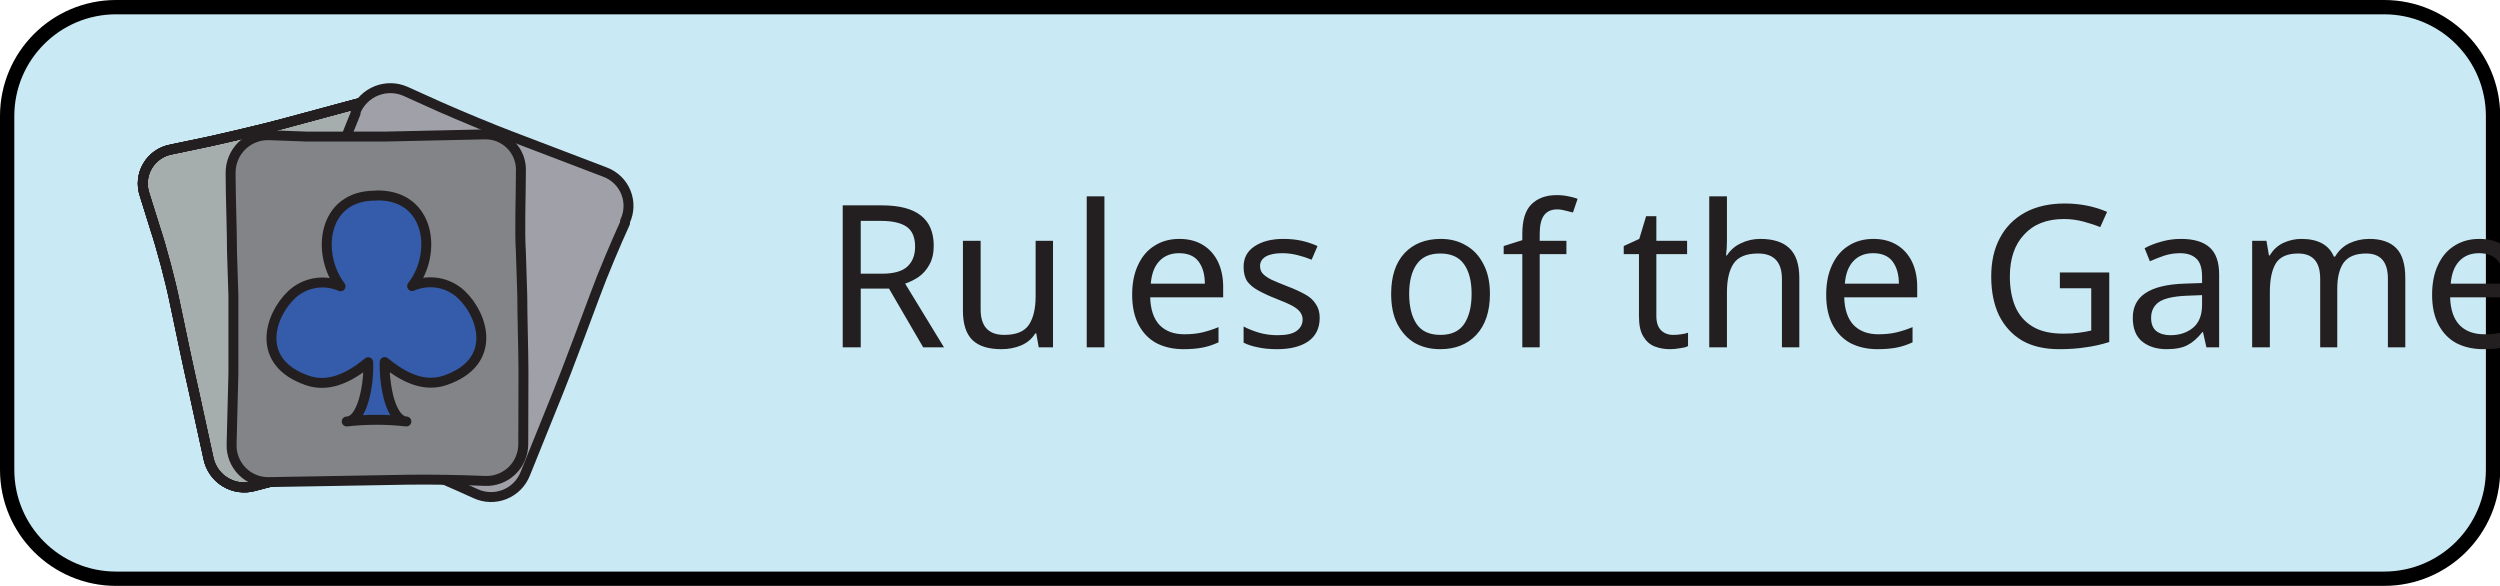
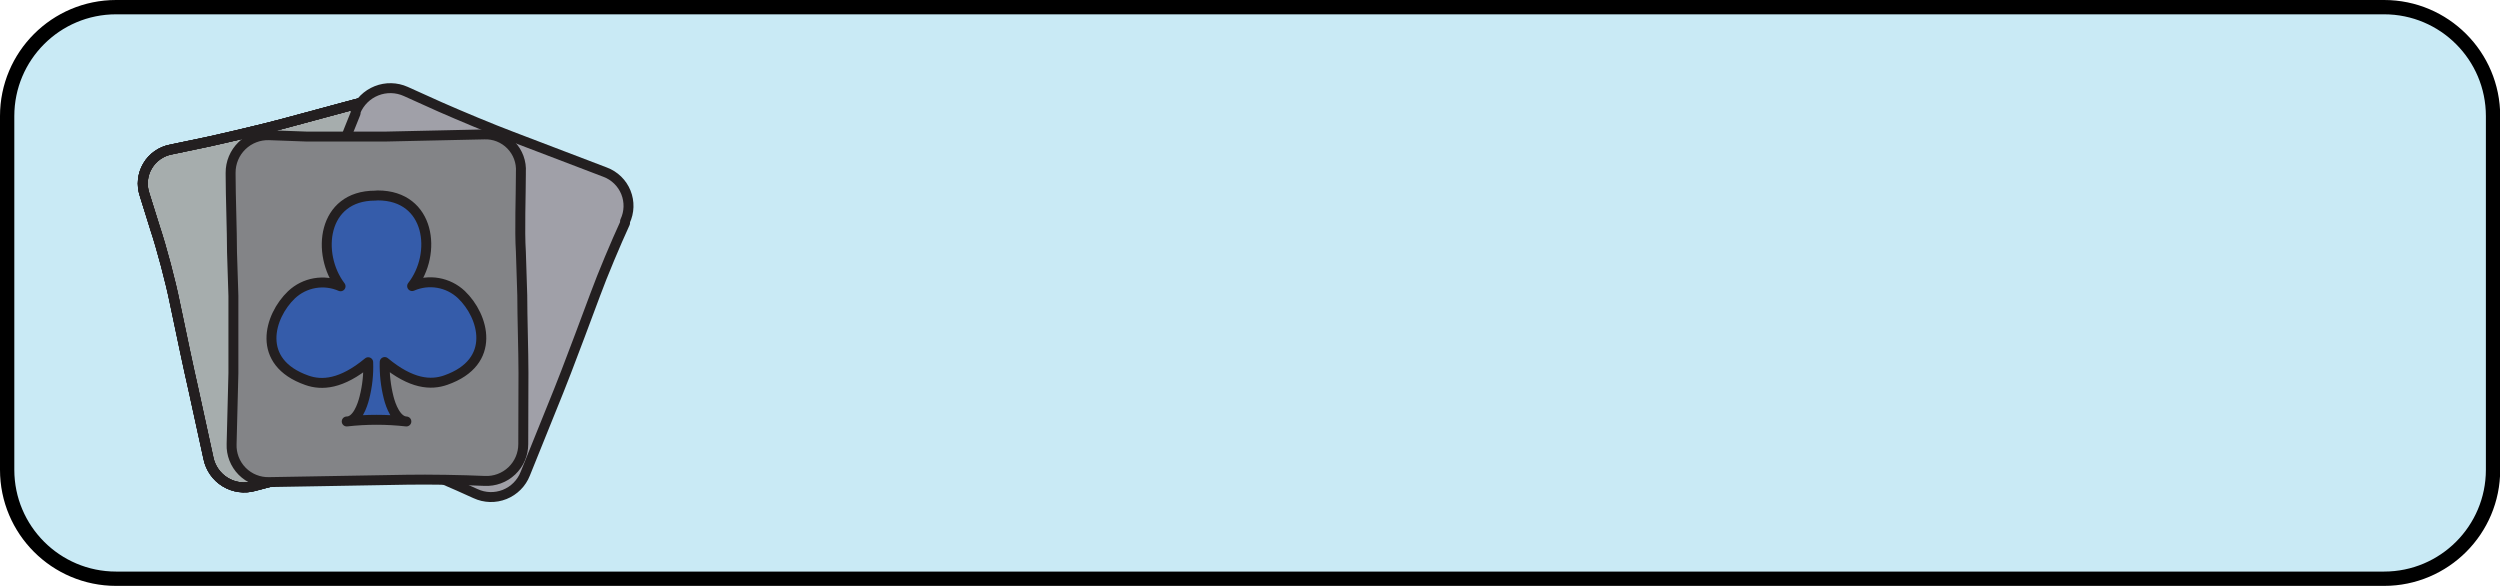
<svg xmlns="http://www.w3.org/2000/svg" viewBox="0 0 125.75 29.46">
  <defs>
-     <style>.cls-1{fill:#c9eaf5;}.cls-2,.cls-4,.cls-5,.cls-6,.cls-8{fill:none;}.cls-2{stroke:#000;stroke-width:0.72px;}.cls-10,.cls-2,.cls-4,.cls-8{stroke-linecap:round;stroke-linejoin:round;}.cls-3{fill:#a6adad;}.cls-10,.cls-4,.cls-5,.cls-6,.cls-8{stroke:#231f20;}.cls-4{stroke-width:0.2px;}.cls-10,.cls-5,.cls-8{stroke-width:0.5px;}.cls-6{stroke-width:0.39px;}.cls-7{fill:#a0a0a8;}.cls-9{fill:#838487;}.cls-10{fill:#355caa;}.cls-11{font-size:10px;fill:#231f20;font-family:KomikaText, Komika Text;}</style>
+     <style>.cls-1{fill:#c9eaf5;}.cls-2,.cls-4,.cls-5,.cls-6,.cls-8{fill:none;}.cls-2{stroke:#000;stroke-width:0.72px;}.cls-10,.cls-2,.cls-4,.cls-8{stroke-linecap:round;stroke-linejoin:round;}.cls-3{fill:#a6adad;}.cls-10,.cls-4,.cls-5,.cls-6,.cls-8{stroke:#231f20;}.cls-4{stroke-width:0.2px;}.cls-10,.cls-5,.cls-8{stroke-width:0.5px;}.cls-6{stroke-width:0.39px;}.cls-7{fill:#a0a0a8;}.cls-9{fill:#838487;}.cls-10{fill:#355caa;}</style>
  </defs>
  <g id="Layer_2" data-name="Layer 2">
    <g id="main_menu" data-name="main menu">
      <g id="rules_of_the_game" data-name="rules of the game">
        <rect class="cls-1" x="0.36" y="0.36" width="125.04" height="28.75" rx="5.48" />
        <rect class="cls-2" x="0.36" y="0.36" width="125.04" height="28.75" rx="5.48" />
        <path class="cls-3" d="M22.87,12.32c.29,1,.74,2.73,1,3.77l.85,3.46a1.83,1.83,0,0,1-1.44,2.26h0c-1.05.2-2.76.59-3.8.87l-6.69,1.77a1.84,1.84,0,0,1-2.3-1.4l-.76-3.48c-.23-1-.6-2.76-.82-3.82l-.11-.52c-.21-1.05-.66-2.75-1-3.77L7.27,9.78A1.74,1.74,0,0,1,8.6,7.52l1.86-.39c1-.22,2.75-.63,3.79-.91L19.1,4.91a1.8,1.8,0,0,1,2.26,1.4l0,.11c.2,1,.61,2.76.9,3.79Z" />
        <path class="cls-4" d="M24.71,19.55a1.83,1.83,0,0,1-1.44,2.26h0c-1.05.2-2.76.59-3.8.87l-6.69,1.77a1.84,1.84,0,0,1-2.3-1.4l-.76-3.48c-.23-1-.6-2.76-.82-3.82l-.11-.52c-.21-1.05-.66-2.75-1-3.77L7.27,9.78A1.74,1.74,0,0,1,8.6,7.52l1.86-.39c1-.22,2.75-.63,3.79-.91L19.1,4.91a1.8,1.8,0,0,1,2.26,1.4l0,.11c.2,1,.61,2.76.9,3.79l.59,2.11c.29,1,.74,2.73,1,3.77Z" />
        <path class="cls-5" d="M22.87,12.32c.29,1,.74,2.73,1,3.77l.85,3.46a1.83,1.83,0,0,1-1.44,2.26h0c-1.05.2-2.76.59-3.8.87l-6.69,1.77a1.84,1.84,0,0,1-2.3-1.4l-.76-3.48c-.23-1-.6-2.76-.82-3.82l-.11-.52c-.21-1.05-.66-2.75-1-3.77L7.27,9.78A1.74,1.74,0,0,1,8.6,7.52l1.86-.39c1-.22,2.75-.63,3.79-.91L19.1,4.91a1.8,1.8,0,0,1,2.26,1.4l0,.11c.2,1,.61,2.76.9,3.79Z" />
        <path class="cls-5" d="M22.87,12.32c.29,1,.74,2.73,1,3.77l.85,3.46a1.83,1.83,0,0,1-1.44,2.26h0c-1.05.2-2.76.59-3.8.87l-6.69,1.77a1.84,1.84,0,0,1-2.3-1.4l-.76-3.48c-.23-1-.6-2.76-.82-3.82l-.11-.52c-.21-1.05-.66-2.75-1-3.77L7.27,9.78A1.74,1.74,0,0,1,8.6,7.52l1.86-.39c1-.22,2.75-.63,3.79-.91L19.1,4.91a1.8,1.8,0,0,1,2.26,1.4l0,.11c.2,1,.61,2.76.9,3.79Z" />
        <path class="cls-5" d="M24.71,19.55a1.83,1.83,0,0,1-1.44,2.26h0c-1.05.2-2.76.59-3.8.87l-6.69,1.77a1.84,1.84,0,0,1-2.3-1.4l-.76-3.48c-.23-1-.6-2.76-.82-3.82l-.11-.52c-.21-1.05-.66-2.75-1-3.77L7.27,9.78A1.74,1.74,0,0,1,8.6,7.52l1.86-.39c1-.22,2.75-.63,3.79-.91L19.1,4.91a1.8,1.8,0,0,1,2.26,1.4l0,.11c.2,1,.61,2.76.9,3.79l.59,2.11c.29,1,.74,2.73,1,3.77Z" />
        <path class="cls-5" d="M24.71,19.55a1.83,1.83,0,0,1-1.44,2.26h0c-1.05.2-2.76.59-3.8.87l-6.69,1.77a1.84,1.84,0,0,1-2.3-1.4l-.76-3.48c-.23-1-.6-2.76-.82-3.82l-.11-.52c-.21-1.05-.66-2.75-1-3.77L7.27,9.78A1.74,1.74,0,0,1,8.6,7.52l1.86-.39c1-.22,2.75-.63,3.79-.91L19.1,4.91a1.8,1.8,0,0,1,2.26,1.4l0,.11c.2,1,.61,2.76.9,3.79l.59,2.11c.29,1,.74,2.73,1,3.77Z" />
        <path class="cls-6" d="M22.87,12.32c.29,1,.74,2.73,1,3.77l.85,3.46a1.83,1.83,0,0,1-1.44,2.26h0c-1.05.2-2.76.59-3.8.87l-6.69,1.77a1.84,1.84,0,0,1-2.3-1.4l-.76-3.48c-.23-1-.6-2.76-.82-3.82l-.11-.52c-.21-1.05-.66-2.75-1-3.77L7.27,9.78A1.74,1.74,0,0,1,8.6,7.52l1.86-.39c1-.22,2.75-.63,3.79-.91L19.1,4.91a1.8,1.8,0,0,1,2.26,1.4l0,.11c.2,1,.61,2.76.9,3.79Z" />
        <path class="cls-6" d="M22.87,12.32c.29,1,.74,2.73,1,3.77l.85,3.46a1.83,1.83,0,0,1-1.44,2.26h0c-1.05.2-2.76.59-3.8.87l-6.69,1.77a1.84,1.84,0,0,1-2.3-1.4l-.76-3.48c-.23-1-.6-2.76-.82-3.82l-.11-.52c-.21-1.05-.66-2.75-1-3.77L7.27,9.78A1.74,1.74,0,0,1,8.6,7.52l1.86-.39c1-.22,2.75-.63,3.79-.91L19.1,4.91a1.8,1.8,0,0,1,2.26,1.4l0,.11c.2,1,.61,2.76.9,3.79Z" />
        <path class="cls-6" d="M24.71,19.55a1.83,1.83,0,0,1-1.44,2.26h0c-1.05.2-2.76.59-3.8.87l-6.69,1.77a1.84,1.84,0,0,1-2.3-1.4l-.76-3.48c-.23-1-.6-2.76-.82-3.82l-.11-.52c-.21-1.05-.66-2.75-1-3.77L7.27,9.78A1.74,1.74,0,0,1,8.6,7.52l1.86-.39c1-.22,2.75-.63,3.79-.91L19.1,4.91a1.8,1.8,0,0,1,2.26,1.4l0,.11c.2,1,.61,2.76.9,3.79l.59,2.11c.29,1,.74,2.73,1,3.77Z" />
        <path class="cls-6" d="M24.71,19.55a1.83,1.83,0,0,1-1.44,2.26h0c-1.05.2-2.76.59-3.8.87l-6.69,1.77a1.84,1.84,0,0,1-2.3-1.4l-.76-3.48c-.23-1-.6-2.76-.82-3.82l-.11-.52c-.21-1.05-.66-2.75-1-3.77L7.27,9.78A1.74,1.74,0,0,1,8.6,7.52l1.86-.39c1-.22,2.75-.63,3.79-.91L19.1,4.91a1.8,1.8,0,0,1,2.26,1.4l0,.11c.2,1,.61,2.76.9,3.79l.59,2.11c.29,1,.74,2.73,1,3.77Z" />
        <path class="cls-6" d="M22.87,12.32c.29,1,.74,2.73,1,3.77l.85,3.46a1.83,1.83,0,0,1-1.44,2.26h0c-1.05.2-2.76.59-3.8.87l-6.69,1.77a1.84,1.84,0,0,1-2.3-1.4l-.76-3.48c-.23-1-.6-2.76-.82-3.82l-.11-.52c-.21-1.05-.66-2.75-1-3.77L7.27,9.78A1.74,1.74,0,0,1,8.6,7.52l1.86-.39c1-.22,2.75-.63,3.79-.91L19.1,4.91a1.8,1.8,0,0,1,2.26,1.4l0,.11c.2,1,.61,2.76.9,3.79Z" />
        <path class="cls-6" d="M22.87,12.32c.29,1,.74,2.73,1,3.77l.85,3.46a1.83,1.83,0,0,1-1.44,2.26h0c-1.05.2-2.76.59-3.8.87l-6.69,1.77a1.84,1.84,0,0,1-2.3-1.4l-.76-3.48c-.23-1-.6-2.76-.82-3.82l-.11-.52c-.21-1.05-.66-2.75-1-3.77L7.27,9.78A1.74,1.74,0,0,1,8.6,7.52l1.86-.39c1-.22,2.75-.63,3.79-.91L19.1,4.91a1.8,1.8,0,0,1,2.26,1.4l0,.11c.2,1,.61,2.76.9,3.79Z" />
        <path class="cls-6" d="M24.71,19.55a1.83,1.83,0,0,1-1.44,2.26h0c-1.05.2-2.76.59-3.8.87l-6.69,1.77a1.84,1.84,0,0,1-2.3-1.4l-.76-3.48c-.23-1-.6-2.76-.82-3.82l-.11-.52c-.21-1.05-.66-2.75-1-3.77L7.27,9.78A1.74,1.74,0,0,1,8.6,7.52l1.86-.39c1-.22,2.75-.63,3.79-.91L19.1,4.91a1.8,1.8,0,0,1,2.26,1.4l0,.11c.2,1,.61,2.76.9,3.79l.59,2.11c.29,1,.74,2.73,1,3.77Z" />
        <path class="cls-6" d="M24.71,19.55a1.83,1.83,0,0,1-1.44,2.26h0c-1.05.2-2.76.59-3.8.87l-6.69,1.77a1.84,1.84,0,0,1-2.3-1.4l-.76-3.48c-.23-1-.6-2.76-.82-3.82l-.11-.52c-.21-1.05-.66-2.75-1-3.77L7.27,9.78A1.74,1.74,0,0,1,8.6,7.52l1.86-.39c1-.22,2.75-.63,3.79-.91L19.1,4.91a1.8,1.8,0,0,1,2.26,1.4l0,.11c.2,1,.61,2.76.9,3.79l.59,2.11c.29,1,.74,2.73,1,3.77Z" />
        <path class="cls-6" d="M22.87,12.32c.29,1,.74,2.73,1,3.77l.85,3.46a1.83,1.83,0,0,1-1.44,2.26h0c-1.05.2-2.76.59-3.8.87l-6.69,1.77a1.84,1.84,0,0,1-2.3-1.4l-.76-3.48c-.23-1-.6-2.76-.82-3.82l-.11-.52c-.21-1.05-.66-2.75-1-3.77L7.27,9.78A1.74,1.74,0,0,1,8.6,7.52l1.86-.39c1-.22,2.75-.63,3.79-.91L19.1,4.91a1.8,1.8,0,0,1,2.26,1.4l0,.11c.2,1,.61,2.76.9,3.79Z" />
        <path class="cls-6" d="M22.87,12.32c.29,1,.74,2.73,1,3.77l.85,3.46a1.83,1.83,0,0,1-1.44,2.26h0c-1.05.2-2.76.59-3.8.87l-6.69,1.77a1.84,1.84,0,0,1-2.3-1.4l-.76-3.48c-.23-1-.6-2.76-.82-3.82l-.11-.52c-.21-1.05-.66-2.75-1-3.77L7.27,9.78A1.74,1.74,0,0,1,8.6,7.52l1.86-.39c1-.22,2.75-.63,3.79-.91L19.1,4.91a1.8,1.8,0,0,1,2.26,1.4l0,.11c.2,1,.61,2.76.9,3.79Z" />
        <path class="cls-6" d="M24.71,19.55a1.83,1.83,0,0,1-1.44,2.26h0c-1.05.2-2.76.59-3.8.87l-6.69,1.77a1.84,1.84,0,0,1-2.3-1.4l-.76-3.48c-.23-1-.6-2.76-.82-3.82l-.11-.52c-.21-1.05-.66-2.75-1-3.77L7.27,9.78A1.74,1.74,0,0,1,8.6,7.52l1.86-.39c1-.22,2.75-.63,3.79-.91L19.1,4.91a1.8,1.8,0,0,1,2.26,1.4l0,.11c.2,1,.61,2.76.9,3.79l.59,2.11c.29,1,.74,2.73,1,3.77Z" />
        <path class="cls-6" d="M24.71,19.55a1.83,1.83,0,0,1-1.44,2.26h0c-1.05.2-2.76.59-3.8.87l-6.69,1.77a1.84,1.84,0,0,1-2.3-1.4l-.76-3.48c-.23-1-.6-2.76-.82-3.82l-.11-.52c-.21-1.05-.66-2.75-1-3.77L7.27,9.78A1.74,1.74,0,0,1,8.6,7.52l1.86-.39c1-.22,2.75-.63,3.79-.91L19.1,4.91a1.8,1.8,0,0,1,2.26,1.4l0,.11c.2,1,.61,2.76.9,3.79l.59,2.11c.29,1,.74,2.73,1,3.77Z" />
        <path class="cls-7" d="M26.42,23.83a1.85,1.85,0,0,1-2.5,1h0c-1-.46-2.58-1.14-3.58-1.53l-6.46-2.49a1.86,1.86,0,0,1-1-2.49L14.26,15c.43-1,1.09-2.6,1.46-3.61l.76-2.06c.37-1,1-2.64,1.41-3.64l0-.09a1.89,1.89,0,0,1,2.52-1l1.73.78c1,.44,2.6,1.11,3.61,1.49l4.69,1.79a1.81,1.81,0,0,1,1,2.47l0,.09c-.46,1-1.13,2.59-1.5,3.6l-.77,2.06c-.37,1-1,2.64-1.41,3.63Z" />
        <path class="cls-8" d="M26.42,23.83a1.85,1.85,0,0,1-2.5,1h0c-1-.46-2.58-1.14-3.58-1.53l-6.46-2.49a1.86,1.86,0,0,1-1-2.49L14.26,15c.43-1,1.09-2.6,1.46-3.61l.76-2.06c.37-1,1-2.64,1.41-3.64l0-.09a1.89,1.89,0,0,1,2.52-1l1.73.78c1,.44,2.6,1.11,3.61,1.49l4.69,1.79a1.81,1.81,0,0,1,1,2.47l0,.09c-.46,1-1.13,2.59-1.5,3.6l-.77,2.06c-.37,1-1,2.64-1.41,3.63Z" />
        <path class="cls-6" d="M26.42,23.83a1.85,1.85,0,0,1-2.5,1h0c-1-.46-2.58-1.14-3.58-1.53l-6.46-2.49a1.86,1.86,0,0,1-1-2.49L14.26,15c.43-1,1.09-2.6,1.46-3.61l.76-2.06c.37-1,1-2.64,1.41-3.64l0-.09a1.89,1.89,0,0,1,2.52-1l1.73.78c1,.44,2.6,1.11,3.61,1.49l4.69,1.79a1.81,1.81,0,0,1,1,2.47l0,.09c-.46,1-1.13,2.59-1.5,3.6l-.77,2.06c-.37,1-1,2.64-1.41,3.63Z" />
        <path class="cls-6" d="M26.42,23.83a1.85,1.85,0,0,1-2.5,1h0c-1-.46-2.58-1.14-3.58-1.53l-6.46-2.49a1.86,1.86,0,0,1-1-2.49L14.26,15c.43-1,1.09-2.6,1.46-3.61l.76-2.06c.37-1,1-2.64,1.41-3.64l0-.09a1.89,1.89,0,0,1,2.52-1l1.73.78c1,.44,2.6,1.11,3.61,1.49l4.69,1.79a1.81,1.81,0,0,1,1,2.47l0,.09c-.46,1-1.13,2.59-1.5,3.6l-.77,2.06c-.37,1-1,2.64-1.41,3.63Z" />
        <path class="cls-9" d="M26.32,22.34a1.85,1.85,0,0,1-1.95,1.85h0c-1.07-.05-2.83-.08-3.9-.06l-6.93.12a1.84,1.84,0,0,1-1.89-1.91l.09-3.56c0-1.07,0-2.83,0-3.9l-.07-2.2c0-1.07-.07-2.82-.07-3.9V8.69A1.88,1.88,0,0,1,13.54,6.8l1.91.07c1.07,0,2.82,0,3.9,0l5-.11a1.78,1.78,0,0,1,1.85,1.9v.11c0,1.07-.07,2.82,0,3.89l.07,2.2c0,1.07.06,2.83.06,3.9Z" />
        <path class="cls-8" d="M26.32,22.34a1.85,1.85,0,0,1-1.95,1.85h0c-1.07-.05-2.83-.08-3.9-.06l-6.93.12a1.84,1.84,0,0,1-1.89-1.91l.09-3.56c0-1.07,0-2.83,0-3.9l-.07-2.2c0-1.07-.07-2.82-.07-3.9V8.69A1.88,1.88,0,0,1,13.54,6.8l1.91.07c1.07,0,2.82,0,3.9,0l5-.11a1.78,1.78,0,0,1,1.85,1.9v.11c0,1.07-.07,2.82,0,3.89l.07,2.2c0,1.07.06,2.83.06,3.9Z" />
        <path class="cls-6" d="M26.32,22.34a1.85,1.85,0,0,1-1.95,1.85h0c-1.07-.05-2.83-.08-3.9-.06l-6.93.12a1.84,1.84,0,0,1-1.89-1.91l.09-3.56c0-1.07,0-2.83,0-3.9l-.07-2.2c0-1.07-.07-2.82-.07-3.9V8.69A1.88,1.88,0,0,1,13.54,6.8l1.91.07c1.07,0,2.82,0,3.9,0l5-.11a1.78,1.78,0,0,1,1.85,1.9v.11c0,1.07-.07,2.82,0,3.89l.07,2.2c0,1.07.06,2.83.06,3.9Z" />
        <path class="cls-6" d="M26.32,22.34a1.85,1.85,0,0,1-1.95,1.85h0c-1.07-.05-2.83-.08-3.9-.06l-6.93.12a1.84,1.84,0,0,1-1.89-1.91l.09-3.56c0-1.07,0-2.83,0-3.9l-.07-2.2c0-1.07-.07-2.82-.07-3.9V8.69A1.88,1.88,0,0,1,13.54,6.8l1.91.07c1.07,0,2.82,0,3.9,0l5-.11a1.78,1.78,0,0,1,1.85,1.9v.11c0,1.07-.07,2.82,0,3.89l.07,2.2c0,1.07.06,2.83.06,3.9Z" />
        <path class="cls-10" d="M19,9.83c2.66,0,3,2.94,1.73,4.56a2.28,2.28,0,0,1,2.48.43c1.12,1.07,1.81,3.39-.79,4.3-.74.26-1.72.21-3.07-.91A6.61,6.61,0,0,0,19.55,20c.1.4.38,1.18.89,1.2a13.41,13.41,0,0,0-3,0c.52,0,.79-.8.89-1.2a6.23,6.23,0,0,0,.19-1.78c-1.35,1.12-2.34,1.17-3.08.91-2.6-.91-1.9-3.23-.78-4.3a2.27,2.27,0,0,1,2.47-.43c-1.23-1.62-.93-4.56,1.74-4.56Z" />
-         <text class="cls-11" transform="translate(41.42 17.47)">Rules of the Game</text>
      </g>
    </g>
  </g>
</svg>
